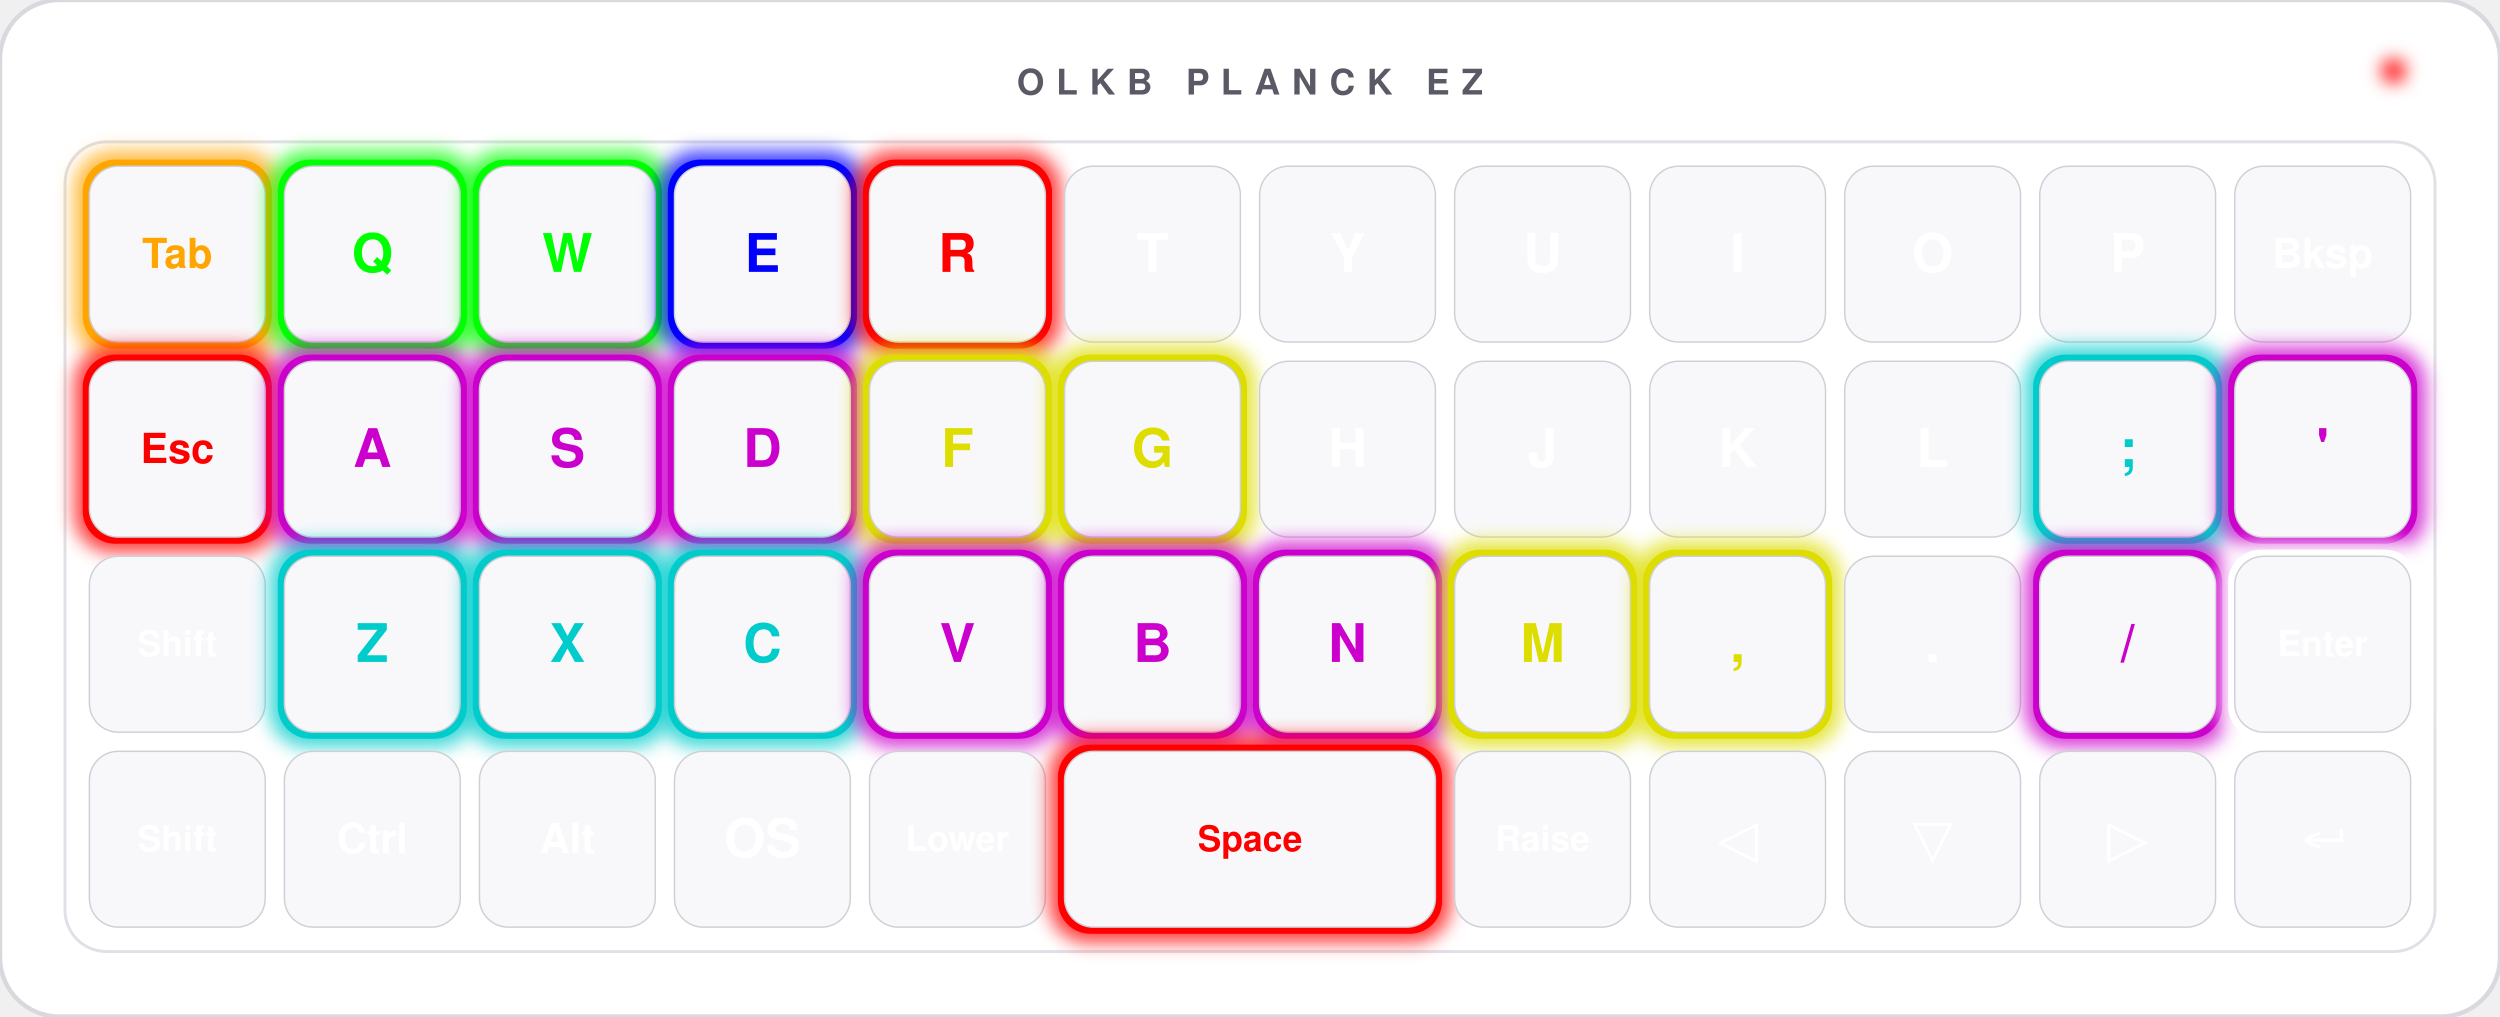
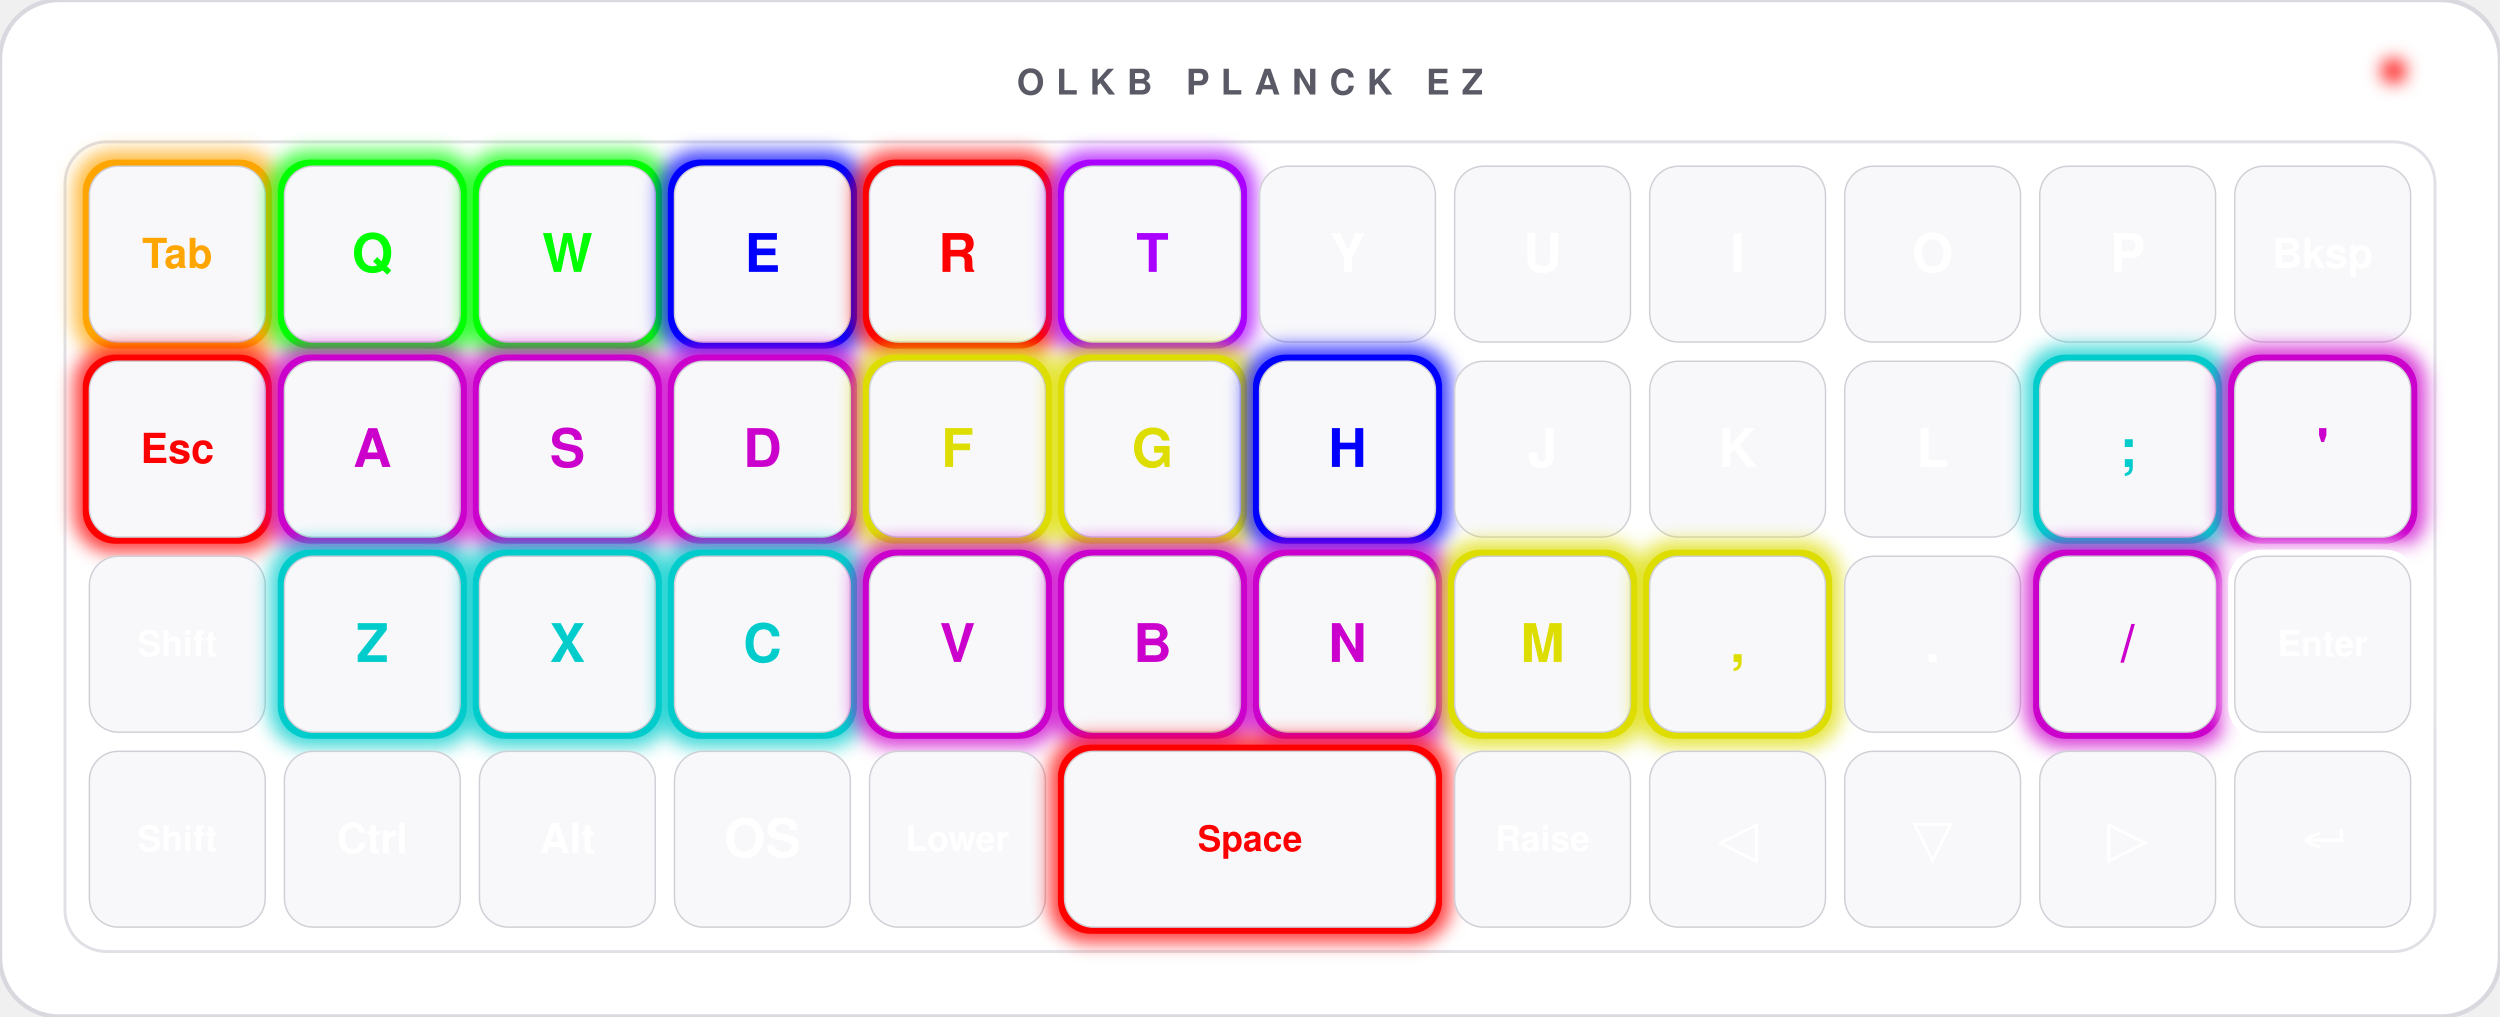
<svg xmlns="http://www.w3.org/2000/svg" baseProfile="full" height="344" version="1.1" viewBox="0 0 846 344" width="846">
  <defs>
    <filter height="220%" id="glow-s" width="220%" x="-60%" y="-60%">
      <feGaussianBlur in="SourceGraphic" stdDeviation="3" />
    </filter>
    <filter height="300%" id="glow-m" width="300%" x="-100%" y="-100%">
      <feGaussianBlur in="SourceGraphic" stdDeviation="3" />
    </filter>
    <filter height="140%" id="cap-shadow" width="140%" x="-20%" y="-20%">
      <feGaussianBlur in="SourceAlpha" stdDeviation="1.5" />
      <feOffset dx="0" dy="1.5" in="SourceGraphic" result="off" />
      <feFlood flood-color="#000000" flood-opacity="0.18" />
      <feComposite in="SourceGraphic" in2="off" operator="over" />
    </filter>
-     <mask id="m-4bebc723">
+     <mask id="m-67794fb0">
      <rect fill="#ffffff" height="60" rx="10" ry="10" width="60" x="30" y="56" />
      <text fill="#000000" font-family="Helvetica, Arial, sans-serif" font-size="14" font-weight="bold" text-anchor="middle" x="60.0" y="90.667">Tab</text>
    </mask>
-     <mask id="m-1d543d0d">
+     <mask id="m-7335dfc0">
      <rect fill="#ffffff" height="60" rx="10" ry="10" width="60" x="96" y="56" />
      <text fill="#000000" font-family="Helvetica, Arial, sans-serif" font-size="18" font-weight="bold" text-anchor="middle" x="126.0" y="92.0">Q</text>
    </mask>
-     <mask id="m-1dc364b4">
+     <mask id="m-82e383d1">
      <rect fill="#ffffff" height="60" rx="10" ry="10" width="60" x="162" y="56" />
      <text fill="#000000" font-family="Helvetica, Arial, sans-serif" font-size="18" font-weight="bold" text-anchor="middle" x="192.0" y="92.0">W</text>
    </mask>
-     <mask id="m-b47083cd">
+     <mask id="m-cc3ed3a5">
      <rect fill="#ffffff" height="60" rx="10" ry="10" width="60" x="228" y="56" />
      <text fill="#000000" font-family="Helvetica, Arial, sans-serif" font-size="18" font-weight="bold" text-anchor="middle" x="258.0" y="92.0">E</text>
    </mask>
-     <mask id="m-c0cf476c">
+     <mask id="m-520faf02">
      <rect fill="#ffffff" height="60" rx="10" ry="10" width="60" x="294" y="56" />
      <text fill="#000000" font-family="Helvetica, Arial, sans-serif" font-size="18" font-weight="bold" text-anchor="middle" x="324.0" y="92.0">R</text>
    </mask>
-     <mask id="m-245e625b">
+     <mask id="m-ecf5ebd9">
      <rect fill="#ffffff" height="60" rx="10" ry="10" width="60" x="360" y="56" />
      <text fill="#000000" font-family="Helvetica, Arial, sans-serif" font-size="18" font-weight="bold" text-anchor="middle" x="390.0" y="92.0">T</text>
    </mask>
-     <mask id="m-4673d43e">
+     <mask id="m-eaa6a2c7">
      <rect fill="#ffffff" height="60" rx="10" ry="10" width="60" x="426" y="56" />
      <text fill="#000000" font-family="Helvetica, Arial, sans-serif" font-size="18" font-weight="bold" text-anchor="middle" x="456.0" y="92.0">Y</text>
    </mask>
-     <mask id="m-636201d2">
+     <mask id="m-383c3faf">
      <rect fill="#ffffff" height="60" rx="10" ry="10" width="60" x="492" y="56" />
      <text fill="#000000" font-family="Helvetica, Arial, sans-serif" font-size="18" font-weight="bold" text-anchor="middle" x="522.0" y="92.0">U</text>
    </mask>
-     <mask id="m-1cb62638">
+     <mask id="m-e0f8a4b1">
      <rect fill="#ffffff" height="60" rx="10" ry="10" width="60" x="558" y="56" />
      <text fill="#000000" font-family="Helvetica, Arial, sans-serif" font-size="18" font-weight="bold" text-anchor="middle" x="588.0" y="92.0">I</text>
    </mask>
-     <mask id="m-4385e521">
+     <mask id="m-7e128281">
      <rect fill="#ffffff" height="60" rx="10" ry="10" width="60" x="624" y="56" />
      <text fill="#000000" font-family="Helvetica, Arial, sans-serif" font-size="18" font-weight="bold" text-anchor="middle" x="654.0" y="92.0">O</text>
    </mask>
-     <mask id="m-450297c4">
+     <mask id="m-7dde2a0f">
      <rect fill="#ffffff" height="60" rx="10" ry="10" width="60" x="690" y="56" />
      <text fill="#000000" font-family="Helvetica, Arial, sans-serif" font-size="18" font-weight="bold" text-anchor="middle" x="720.0" y="92.0">P</text>
    </mask>
-     <mask id="m-12b77dec">
+     <mask id="m-be515558">
      <rect fill="#ffffff" height="60" rx="10" ry="10" width="60" x="756" y="56" />
      <text fill="#000000" font-family="Helvetica, Arial, sans-serif" font-size="14" font-weight="bold" text-anchor="middle" x="786.0" y="90.667">Bksp</text>
    </mask>
-     <mask id="m-ed2a4bed">
+     <mask id="m-81ec6cc4">
      <rect fill="#ffffff" height="60" rx="10" ry="10" width="60" x="30" y="122" />
      <text fill="#000000" font-family="Helvetica, Arial, sans-serif" font-size="14" font-weight="bold" text-anchor="middle" x="60.0" y="156.667">Esc</text>
    </mask>
-     <mask id="m-91e0486f">
+     <mask id="m-1c37589f">
      <rect fill="#ffffff" height="60" rx="10" ry="10" width="60" x="96" y="122" />
      <text fill="#000000" font-family="Helvetica, Arial, sans-serif" font-size="18" font-weight="bold" text-anchor="middle" x="126.0" y="158.0">A</text>
    </mask>
-     <mask id="m-6e46ccf6">
+     <mask id="m-65c56baf">
      <rect fill="#ffffff" height="60" rx="10" ry="10" width="60" x="162" y="122" />
      <text fill="#000000" font-family="Helvetica, Arial, sans-serif" font-size="18" font-weight="bold" text-anchor="middle" x="192.0" y="158.0">S</text>
    </mask>
-     <mask id="m-f11f419a">
+     <mask id="m-c37eabe4">
      <rect fill="#ffffff" height="60" rx="10" ry="10" width="60" x="228" y="122" />
      <text fill="#000000" font-family="Helvetica, Arial, sans-serif" font-size="18" font-weight="bold" text-anchor="middle" x="258.0" y="158.0">D</text>
    </mask>
-     <mask id="m-d276b859">
+     <mask id="m-6f14ca38">
      <rect fill="#ffffff" height="60" rx="10" ry="10" width="60" x="294" y="122" />
      <text fill="#000000" font-family="Helvetica, Arial, sans-serif" font-size="18" font-weight="bold" text-anchor="middle" x="324.0" y="158.0">F</text>
    </mask>
-     <mask id="m-753d4282">
+     <mask id="m-500f0c62">
      <rect fill="#ffffff" height="60" rx="10" ry="10" width="60" x="360" y="122" />
      <text fill="#000000" font-family="Helvetica, Arial, sans-serif" font-size="18" font-weight="bold" text-anchor="middle" x="390.0" y="158.0">G</text>
    </mask>
-     <mask id="m-1c0a0813">
+     <mask id="m-99b2ea01">
      <rect fill="#ffffff" height="60" rx="10" ry="10" width="60" x="426" y="122" />
      <text fill="#000000" font-family="Helvetica, Arial, sans-serif" font-size="18" font-weight="bold" text-anchor="middle" x="456.0" y="158.0">H</text>
    </mask>
-     <mask id="m-b081ed55">
+     <mask id="m-8afd3bf5">
      <rect fill="#ffffff" height="60" rx="10" ry="10" width="60" x="492" y="122" />
      <text fill="#000000" font-family="Helvetica, Arial, sans-serif" font-size="18" font-weight="bold" text-anchor="middle" x="522.0" y="158.0">J</text>
    </mask>
-     <mask id="m-4aeda8ba">
+     <mask id="m-cdd1d25a">
      <rect fill="#ffffff" height="60" rx="10" ry="10" width="60" x="558" y="122" />
      <text fill="#000000" font-family="Helvetica, Arial, sans-serif" font-size="18" font-weight="bold" text-anchor="middle" x="588.0" y="158.0">K</text>
    </mask>
-     <mask id="m-74bcb6f3">
+     <mask id="m-edcdf8ae">
      <rect fill="#ffffff" height="60" rx="10" ry="10" width="60" x="624" y="122" />
      <text fill="#000000" font-family="Helvetica, Arial, sans-serif" font-size="18" font-weight="bold" text-anchor="middle" x="654.0" y="158.0">L</text>
    </mask>
-     <mask id="m-9c55eff4">
+     <mask id="m-9a842033">
      <rect fill="#ffffff" height="60" rx="10" ry="10" width="60" x="690" y="122" />
      <text fill="#000000" font-family="Helvetica, Arial, sans-serif" font-size="18" font-weight="bold" text-anchor="middle" x="720.0" y="158.0">;</text>
    </mask>
-     <mask id="m-2550ad01">
+     <mask id="m-bcb18eef">
      <rect fill="#ffffff" height="60" rx="10" ry="10" width="60" x="756" y="122" />
      <text fill="#000000" font-family="Helvetica, Arial, sans-serif" font-size="18" font-weight="bold" text-anchor="middle" x="786.0" y="158.0">'</text>
    </mask>
-     <mask id="m-53ba5082">
+     <mask id="m-1dd1025f">
      <rect fill="#ffffff" height="60" rx="10" ry="10" width="60" x="30" y="188" />
      <text fill="#000000" font-family="Helvetica, Arial, sans-serif" font-size="12" font-weight="bold" text-anchor="middle" x="60.0" y="222.0">Shift</text>
    </mask>
-     <mask id="m-be128350">
+     <mask id="m-ae4f9a6c">
      <rect fill="#ffffff" height="60" rx="10" ry="10" width="60" x="96" y="188" />
      <text fill="#000000" font-family="Helvetica, Arial, sans-serif" font-size="18" font-weight="bold" text-anchor="middle" x="126.0" y="224.0">Z</text>
    </mask>
-     <mask id="m-5a2a6ea0">
+     <mask id="m-fd88bb5d">
      <rect fill="#ffffff" height="60" rx="10" ry="10" width="60" x="162" y="188" />
      <text fill="#000000" font-family="Helvetica, Arial, sans-serif" font-size="18" font-weight="bold" text-anchor="middle" x="192.0" y="224.0">X</text>
    </mask>
-     <mask id="m-0a8fb835">
+     <mask id="m-7ef95526">
      <rect fill="#ffffff" height="60" rx="10" ry="10" width="60" x="228" y="188" />
      <text fill="#000000" font-family="Helvetica, Arial, sans-serif" font-size="18" font-weight="bold" text-anchor="middle" x="258.0" y="224.0">C</text>
    </mask>
-     <mask id="m-c620d416">
+     <mask id="m-37e395dc">
      <rect fill="#ffffff" height="60" rx="10" ry="10" width="60" x="294" y="188" />
      <text fill="#000000" font-family="Helvetica, Arial, sans-serif" font-size="18" font-weight="bold" text-anchor="middle" x="324.0" y="224.0">V</text>
    </mask>
-     <mask id="m-1d2339dd">
+     <mask id="m-c61d22f0">
      <rect fill="#ffffff" height="60" rx="10" ry="10" width="60" x="360" y="188" />
      <text fill="#000000" font-family="Helvetica, Arial, sans-serif" font-size="18" font-weight="bold" text-anchor="middle" x="390.0" y="224.0">B</text>
    </mask>
-     <mask id="m-d9c82f28">
+     <mask id="m-c31346af">
      <rect fill="#ffffff" height="60" rx="10" ry="10" width="60" x="426" y="188" />
      <text fill="#000000" font-family="Helvetica, Arial, sans-serif" font-size="18" font-weight="bold" text-anchor="middle" x="456.0" y="224.0">N</text>
    </mask>
-     <mask id="m-2f094ae5">
+     <mask id="m-dfc01ae6">
      <rect fill="#ffffff" height="60" rx="10" ry="10" width="60" x="492" y="188" />
      <text fill="#000000" font-family="Helvetica, Arial, sans-serif" font-size="18" font-weight="bold" text-anchor="middle" x="522.0" y="224.0">M</text>
    </mask>
-     <mask id="m-2e5e3f69">
+     <mask id="m-7d9417fd">
      <rect fill="#ffffff" height="60" rx="10" ry="10" width="60" x="558" y="188" />
      <text fill="#000000" font-family="Helvetica, Arial, sans-serif" font-size="18" font-weight="bold" text-anchor="middle" x="588.0" y="224.0">,</text>
    </mask>
-     <mask id="m-f28e5d2b">
+     <mask id="m-91c2fd58">
      <rect fill="#ffffff" height="60" rx="10" ry="10" width="60" x="624" y="188" />
      <text fill="#000000" font-family="Helvetica, Arial, sans-serif" font-size="18" font-weight="bold" text-anchor="middle" x="654.0" y="224.0">.</text>
    </mask>
-     <mask id="m-cbdfbd0e">
+     <mask id="m-75776a80">
      <rect fill="#ffffff" height="60" rx="10" ry="10" width="60" x="690" y="188" />
      <text fill="#000000" font-family="Helvetica, Arial, sans-serif" font-size="18" font-weight="bold" text-anchor="middle" x="720.0" y="224.0">/</text>
    </mask>
-     <mask id="m-5364ffca">
+     <mask id="m-3a4b5fe8">
      <rect fill="#ffffff" height="60" rx="10" ry="10" width="60" x="756" y="188" />
      <text fill="#000000" font-family="Helvetica, Arial, sans-serif" font-size="12" font-weight="bold" text-anchor="middle" x="786.0" y="222.0">Enter</text>
    </mask>
-     <mask id="m-dcb715a2">
+     <mask id="m-96dde8e7">
      <rect fill="#ffffff" height="60" rx="10" ry="10" width="60" x="30" y="254" />
      <text fill="#000000" font-family="Helvetica, Arial, sans-serif" font-size="12" font-weight="bold" text-anchor="middle" x="60.0" y="288.0">Shift</text>
    </mask>
-     <mask id="m-cda87042">
+     <mask id="m-e9061278">
      <rect fill="#ffffff" height="60" rx="10" ry="10" width="60" x="96" y="254" />
      <text fill="#000000" font-family="Helvetica, Arial, sans-serif" font-size="14" font-weight="bold" text-anchor="middle" x="126.0" y="288.667">Ctrl</text>
    </mask>
-     <mask id="m-ddb2d025">
+     <mask id="m-c94d8c2a">
      <rect fill="#ffffff" height="60" rx="10" ry="10" width="60" x="162" y="254" />
      <text fill="#000000" font-family="Helvetica, Arial, sans-serif" font-size="14" font-weight="bold" text-anchor="middle" x="192.0" y="288.667">Alt</text>
    </mask>
-     <mask id="m-01106bdb">
+     <mask id="m-316e85d9">
      <rect fill="#ffffff" height="60" rx="10" ry="10" width="60" x="228" y="254" />
      <text fill="#000000" font-family="Helvetica, Arial, sans-serif" font-size="18" font-weight="bold" text-anchor="middle" x="258.0" y="290.0">OS</text>
    </mask>
-     <mask id="m-0b56fdfd">
+     <mask id="m-09553e66">
      <rect fill="#ffffff" height="60" rx="10" ry="10" width="60" x="294" y="254" />
      <text fill="#000000" font-family="Helvetica, Arial, sans-serif" font-size="12" font-weight="bold" text-anchor="middle" x="324.0" y="288.0">Lower</text>
    </mask>
-     <mask id="m-a56e5f18">
+     <mask id="m-e98d8cfe">
      <rect fill="#ffffff" height="60" rx="10" ry="10" width="126" x="360" y="254" />
      <text fill="#000000" font-family="Helvetica, Arial, sans-serif" font-size="12" font-weight="bold" text-anchor="middle" x="423.0" y="288.0">Space</text>
    </mask>
-     <mask id="m-0b8853c3">
+     <mask id="m-20c84058">
      <rect fill="#ffffff" height="60" rx="10" ry="10" width="60" x="492" y="254" />
      <text fill="#000000" font-family="Helvetica, Arial, sans-serif" font-size="12" font-weight="bold" text-anchor="middle" x="522.0" y="288.0">Raise</text>
    </mask>
-     <mask id="m-29f75237">
+     <mask id="m-e2847dbb">
      <rect fill="#ffffff" height="60" rx="10" ry="10" width="60" x="558" y="254" />
      <text fill="#000000" font-family="Helvetica, Arial, sans-serif" font-size="18" font-weight="bold" text-anchor="middle" x="588.0" y="290.0">◁</text>
    </mask>
-     <mask id="m-062e9214">
+     <mask id="m-6300aee9">
      <rect fill="#ffffff" height="60" rx="10" ry="10" width="60" x="624" y="254" />
      <text fill="#000000" font-family="Helvetica, Arial, sans-serif" font-size="18" font-weight="bold" text-anchor="middle" x="654.0" y="290.0">▽</text>
    </mask>
-     <mask id="m-0e903448">
+     <mask id="m-68b5e9a4">
      <rect fill="#ffffff" height="60" rx="10" ry="10" width="60" x="690" y="254" />
      <text fill="#000000" font-family="Helvetica, Arial, sans-serif" font-size="18" font-weight="bold" text-anchor="middle" x="720.0" y="290.0">▷</text>
    </mask>
-     <mask id="m-51254921">
+     <mask id="m-1f77ee55">
      <rect fill="#ffffff" height="60" rx="10" ry="10" width="60" x="756" y="254" />
      <text fill="#000000" font-family="Helvetica, Arial, sans-serif" font-size="18" font-weight="bold" text-anchor="middle" x="786.0" y="290.0">↵</text>
    </mask>
  </defs>
  <rect fill="#ffffff" height="344" rx="20" ry="20" stroke="#d8d8de" stroke-width="1.5" width="846" x="0" y="0" />
  <rect fill="#ffffff" height="328" rx="14" ry="14" stroke="none" width="830" x="8" y="8" />
  <rect fill="#ffffff" height="274" rx="14" ry="14" stroke="#e0e0e6" stroke-width="1" width="802" x="22" y="48" />
  <text fill="#5a5a66" font-family="Helvetica, Arial, sans-serif" font-size="12" font-weight="bold" letter-spacing="4" text-anchor="middle" x="423.0" y="32">OLKB  PLANCK  EZ</text>
  <circle cx="810" cy="24" fill="#ff0000" filter="url(#glow-m)" r="4" />
  <rect fill="#ffa500" height="64" rx="11" ry="11" width="64" x="28" y="54" />
  <rect fill="#ffa500" filter="url(#glow-s)" height="70" opacity="0.75" rx="13" ry="13" width="70" x="25" y="51" />
-   <rect fill="#f8f8fb" filter="url(#cap-shadow)" height="60" mask="url(#m-4bebc723)" rx="10" ry="10" stroke="#cfcfd6" stroke-width="1" width="60" x="30" y="56" />
+   <rect fill="#f8f8fb" filter="url(#cap-shadow)" height="60" mask="url(#m-67794fb0)" rx="10" ry="10" stroke="#cfcfd6" stroke-width="1" width="60" x="30" y="56" />
  <rect fill="#00ff00" height="64" rx="11" ry="11" width="64" x="94" y="54" />
  <rect fill="#00ff00" filter="url(#glow-s)" height="70" opacity="0.75" rx="13" ry="13" width="70" x="91" y="51" />
-   <rect fill="#f8f8fb" filter="url(#cap-shadow)" height="60" mask="url(#m-1d543d0d)" rx="10" ry="10" stroke="#cfcfd6" stroke-width="1" width="60" x="96" y="56" />
+   <rect fill="#f8f8fb" filter="url(#cap-shadow)" height="60" mask="url(#m-7335dfc0)" rx="10" ry="10" stroke="#cfcfd6" stroke-width="1" width="60" x="96" y="56" />
  <rect fill="#00ff00" height="64" rx="11" ry="11" width="64" x="160" y="54" />
  <rect fill="#00ff00" filter="url(#glow-s)" height="70" opacity="0.75" rx="13" ry="13" width="70" x="157" y="51" />
-   <rect fill="#f8f8fb" filter="url(#cap-shadow)" height="60" mask="url(#m-1dc364b4)" rx="10" ry="10" stroke="#cfcfd6" stroke-width="1" width="60" x="162" y="56" />
+   <rect fill="#f8f8fb" filter="url(#cap-shadow)" height="60" mask="url(#m-82e383d1)" rx="10" ry="10" stroke="#cfcfd6" stroke-width="1" width="60" x="162" y="56" />
  <rect fill="#0000ff" height="64" rx="11" ry="11" width="64" x="226" y="54" />
  <rect fill="#0000ff" filter="url(#glow-s)" height="70" opacity="0.75" rx="13" ry="13" width="70" x="223" y="51" />
-   <rect fill="#f8f8fb" filter="url(#cap-shadow)" height="60" mask="url(#m-b47083cd)" rx="10" ry="10" stroke="#cfcfd6" stroke-width="1" width="60" x="228" y="56" />
+   <rect fill="#f8f8fb" filter="url(#cap-shadow)" height="60" mask="url(#m-cc3ed3a5)" rx="10" ry="10" stroke="#cfcfd6" stroke-width="1" width="60" x="228" y="56" />
  <rect fill="#ff0000" height="64" rx="11" ry="11" width="64" x="292" y="54" />
  <rect fill="#ff0000" filter="url(#glow-s)" height="70" opacity="0.75" rx="13" ry="13" width="70" x="289" y="51" />
-   <rect fill="#f8f8fb" filter="url(#cap-shadow)" height="60" mask="url(#m-c0cf476c)" rx="10" ry="10" stroke="#cfcfd6" stroke-width="1" width="60" x="294" y="56" />
-   <rect fill="#f8f8fb" filter="url(#cap-shadow)" height="60" mask="url(#m-245e625b)" rx="10" ry="10" stroke="#cfcfd6" stroke-width="1" width="60" x="360" y="56" />
-   <rect fill="#f8f8fb" filter="url(#cap-shadow)" height="60" mask="url(#m-4673d43e)" rx="10" ry="10" stroke="#cfcfd6" stroke-width="1" width="60" x="426" y="56" />
-   <rect fill="#f8f8fb" filter="url(#cap-shadow)" height="60" mask="url(#m-636201d2)" rx="10" ry="10" stroke="#cfcfd6" stroke-width="1" width="60" x="492" y="56" />
-   <rect fill="#f8f8fb" filter="url(#cap-shadow)" height="60" mask="url(#m-1cb62638)" rx="10" ry="10" stroke="#cfcfd6" stroke-width="1" width="60" x="558" y="56" />
-   <rect fill="#f8f8fb" filter="url(#cap-shadow)" height="60" mask="url(#m-4385e521)" rx="10" ry="10" stroke="#cfcfd6" stroke-width="1" width="60" x="624" y="56" />
-   <rect fill="#f8f8fb" filter="url(#cap-shadow)" height="60" mask="url(#m-450297c4)" rx="10" ry="10" stroke="#cfcfd6" stroke-width="1" width="60" x="690" y="56" />
-   <rect fill="#f8f8fb" filter="url(#cap-shadow)" height="60" mask="url(#m-12b77dec)" rx="10" ry="10" stroke="#cfcfd6" stroke-width="1" width="60" x="756" y="56" />
+   <rect fill="#f8f8fb" filter="url(#cap-shadow)" height="60" mask="url(#m-520faf02)" rx="10" ry="10" stroke="#cfcfd6" stroke-width="1" width="60" x="294" y="56" />
+   <rect fill="#aa00ff" height="64" rx="11" ry="11" width="64" x="358" y="54" />
+   <rect fill="#aa00ff" filter="url(#glow-s)" height="70" opacity="0.75" rx="13" ry="13" width="70" x="355" y="51" />
+   <rect fill="#f8f8fb" filter="url(#cap-shadow)" height="60" mask="url(#m-ecf5ebd9)" rx="10" ry="10" stroke="#cfcfd6" stroke-width="1" width="60" x="360" y="56" />
+   <rect fill="#f8f8fb" filter="url(#cap-shadow)" height="60" mask="url(#m-eaa6a2c7)" rx="10" ry="10" stroke="#cfcfd6" stroke-width="1" width="60" x="426" y="56" />
+   <rect fill="#f8f8fb" filter="url(#cap-shadow)" height="60" mask="url(#m-383c3faf)" rx="10" ry="10" stroke="#cfcfd6" stroke-width="1" width="60" x="492" y="56" />
+   <rect fill="#f8f8fb" filter="url(#cap-shadow)" height="60" mask="url(#m-e0f8a4b1)" rx="10" ry="10" stroke="#cfcfd6" stroke-width="1" width="60" x="558" y="56" />
+   <rect fill="#f8f8fb" filter="url(#cap-shadow)" height="60" mask="url(#m-7e128281)" rx="10" ry="10" stroke="#cfcfd6" stroke-width="1" width="60" x="624" y="56" />
+   <rect fill="#f8f8fb" filter="url(#cap-shadow)" height="60" mask="url(#m-7dde2a0f)" rx="10" ry="10" stroke="#cfcfd6" stroke-width="1" width="60" x="690" y="56" />
+   <rect fill="#f8f8fb" filter="url(#cap-shadow)" height="60" mask="url(#m-be515558)" rx="10" ry="10" stroke="#cfcfd6" stroke-width="1" width="60" x="756" y="56" />
  <rect fill="#ff0000" height="64" rx="11" ry="11" width="64" x="28" y="120" />
  <rect fill="#ff0000" filter="url(#glow-s)" height="70" opacity="0.75" rx="13" ry="13" width="70" x="25" y="117" />
-   <rect fill="#f8f8fb" filter="url(#cap-shadow)" height="60" mask="url(#m-ed2a4bed)" rx="10" ry="10" stroke="#cfcfd6" stroke-width="1" width="60" x="30" y="122" />
+   <rect fill="#f8f8fb" filter="url(#cap-shadow)" height="60" mask="url(#m-81ec6cc4)" rx="10" ry="10" stroke="#cfcfd6" stroke-width="1" width="60" x="30" y="122" />
  <rect fill="#cc00cc" height="64" rx="11" ry="11" width="64" x="94" y="120" />
  <rect fill="#cc00cc" filter="url(#glow-s)" height="70" opacity="0.75" rx="13" ry="13" width="70" x="91" y="117" />
-   <rect fill="#f8f8fb" filter="url(#cap-shadow)" height="60" mask="url(#m-91e0486f)" rx="10" ry="10" stroke="#cfcfd6" stroke-width="1" width="60" x="96" y="122" />
+   <rect fill="#f8f8fb" filter="url(#cap-shadow)" height="60" mask="url(#m-1c37589f)" rx="10" ry="10" stroke="#cfcfd6" stroke-width="1" width="60" x="96" y="122" />
  <rect fill="#cc00cc" height="64" rx="11" ry="11" width="64" x="160" y="120" />
  <rect fill="#cc00cc" filter="url(#glow-s)" height="70" opacity="0.75" rx="13" ry="13" width="70" x="157" y="117" />
-   <rect fill="#f8f8fb" filter="url(#cap-shadow)" height="60" mask="url(#m-6e46ccf6)" rx="10" ry="10" stroke="#cfcfd6" stroke-width="1" width="60" x="162" y="122" />
+   <rect fill="#f8f8fb" filter="url(#cap-shadow)" height="60" mask="url(#m-65c56baf)" rx="10" ry="10" stroke="#cfcfd6" stroke-width="1" width="60" x="162" y="122" />
  <rect fill="#cc00cc" height="64" rx="11" ry="11" width="64" x="226" y="120" />
  <rect fill="#cc00cc" filter="url(#glow-s)" height="70" opacity="0.75" rx="13" ry="13" width="70" x="223" y="117" />
-   <rect fill="#f8f8fb" filter="url(#cap-shadow)" height="60" mask="url(#m-f11f419a)" rx="10" ry="10" stroke="#cfcfd6" stroke-width="1" width="60" x="228" y="122" />
+   <rect fill="#f8f8fb" filter="url(#cap-shadow)" height="60" mask="url(#m-c37eabe4)" rx="10" ry="10" stroke="#cfcfd6" stroke-width="1" width="60" x="228" y="122" />
  <rect fill="#dddd00" height="64" rx="11" ry="11" width="64" x="292" y="120" />
  <rect fill="#dddd00" filter="url(#glow-s)" height="70" opacity="0.75" rx="13" ry="13" width="70" x="289" y="117" />
-   <rect fill="#f8f8fb" filter="url(#cap-shadow)" height="60" mask="url(#m-d276b859)" rx="10" ry="10" stroke="#cfcfd6" stroke-width="1" width="60" x="294" y="122" />
+   <rect fill="#f8f8fb" filter="url(#cap-shadow)" height="60" mask="url(#m-6f14ca38)" rx="10" ry="10" stroke="#cfcfd6" stroke-width="1" width="60" x="294" y="122" />
  <rect fill="#dddd00" height="64" rx="11" ry="11" width="64" x="358" y="120" />
  <rect fill="#dddd00" filter="url(#glow-s)" height="70" opacity="0.75" rx="13" ry="13" width="70" x="355" y="117" />
-   <rect fill="#f8f8fb" filter="url(#cap-shadow)" height="60" mask="url(#m-753d4282)" rx="10" ry="10" stroke="#cfcfd6" stroke-width="1" width="60" x="360" y="122" />
-   <rect fill="#f8f8fb" filter="url(#cap-shadow)" height="60" mask="url(#m-1c0a0813)" rx="10" ry="10" stroke="#cfcfd6" stroke-width="1" width="60" x="426" y="122" />
-   <rect fill="#f8f8fb" filter="url(#cap-shadow)" height="60" mask="url(#m-b081ed55)" rx="10" ry="10" stroke="#cfcfd6" stroke-width="1" width="60" x="492" y="122" />
-   <rect fill="#f8f8fb" filter="url(#cap-shadow)" height="60" mask="url(#m-4aeda8ba)" rx="10" ry="10" stroke="#cfcfd6" stroke-width="1" width="60" x="558" y="122" />
-   <rect fill="#f8f8fb" filter="url(#cap-shadow)" height="60" mask="url(#m-74bcb6f3)" rx="10" ry="10" stroke="#cfcfd6" stroke-width="1" width="60" x="624" y="122" />
+   <rect fill="#f8f8fb" filter="url(#cap-shadow)" height="60" mask="url(#m-500f0c62)" rx="10" ry="10" stroke="#cfcfd6" stroke-width="1" width="60" x="360" y="122" />
+   <rect fill="#0000ff" height="64" rx="11" ry="11" width="64" x="424" y="120" />
+   <rect fill="#0000ff" filter="url(#glow-s)" height="70" opacity="0.75" rx="13" ry="13" width="70" x="421" y="117" />
+   <rect fill="#f8f8fb" filter="url(#cap-shadow)" height="60" mask="url(#m-99b2ea01)" rx="10" ry="10" stroke="#cfcfd6" stroke-width="1" width="60" x="426" y="122" />
+   <rect fill="#f8f8fb" filter="url(#cap-shadow)" height="60" mask="url(#m-8afd3bf5)" rx="10" ry="10" stroke="#cfcfd6" stroke-width="1" width="60" x="492" y="122" />
+   <rect fill="#f8f8fb" filter="url(#cap-shadow)" height="60" mask="url(#m-cdd1d25a)" rx="10" ry="10" stroke="#cfcfd6" stroke-width="1" width="60" x="558" y="122" />
+   <rect fill="#f8f8fb" filter="url(#cap-shadow)" height="60" mask="url(#m-edcdf8ae)" rx="10" ry="10" stroke="#cfcfd6" stroke-width="1" width="60" x="624" y="122" />
  <rect fill="#00cccc" height="64" rx="11" ry="11" width="64" x="688" y="120" />
  <rect fill="#00cccc" filter="url(#glow-s)" height="70" opacity="0.75" rx="13" ry="13" width="70" x="685" y="117" />
-   <rect fill="#f8f8fb" filter="url(#cap-shadow)" height="60" mask="url(#m-9c55eff4)" rx="10" ry="10" stroke="#cfcfd6" stroke-width="1" width="60" x="690" y="122" />
+   <rect fill="#f8f8fb" filter="url(#cap-shadow)" height="60" mask="url(#m-9a842033)" rx="10" ry="10" stroke="#cfcfd6" stroke-width="1" width="60" x="690" y="122" />
  <rect fill="#cc00cc" height="64" rx="11" ry="11" width="64" x="754" y="120" />
  <rect fill="#cc00cc" filter="url(#glow-s)" height="70" opacity="0.75" rx="13" ry="13" width="70" x="751" y="117" />
-   <rect fill="#f8f8fb" filter="url(#cap-shadow)" height="60" mask="url(#m-2550ad01)" rx="10" ry="10" stroke="#cfcfd6" stroke-width="1" width="60" x="756" y="122" />
-   <rect fill="#f8f8fb" filter="url(#cap-shadow)" height="60" mask="url(#m-53ba5082)" rx="10" ry="10" stroke="#cfcfd6" stroke-width="1" width="60" x="30" y="188" />
+   <rect fill="#f8f8fb" filter="url(#cap-shadow)" height="60" mask="url(#m-bcb18eef)" rx="10" ry="10" stroke="#cfcfd6" stroke-width="1" width="60" x="756" y="122" />
+   <rect fill="#f8f8fb" filter="url(#cap-shadow)" height="60" mask="url(#m-1dd1025f)" rx="10" ry="10" stroke="#cfcfd6" stroke-width="1" width="60" x="30" y="188" />
  <rect fill="#00cccc" height="64" rx="11" ry="11" width="64" x="94" y="186" />
  <rect fill="#00cccc" filter="url(#glow-s)" height="70" opacity="0.75" rx="13" ry="13" width="70" x="91" y="183" />
-   <rect fill="#f8f8fb" filter="url(#cap-shadow)" height="60" mask="url(#m-be128350)" rx="10" ry="10" stroke="#cfcfd6" stroke-width="1" width="60" x="96" y="188" />
+   <rect fill="#f8f8fb" filter="url(#cap-shadow)" height="60" mask="url(#m-ae4f9a6c)" rx="10" ry="10" stroke="#cfcfd6" stroke-width="1" width="60" x="96" y="188" />
  <rect fill="#00cccc" height="64" rx="11" ry="11" width="64" x="160" y="186" />
  <rect fill="#00cccc" filter="url(#glow-s)" height="70" opacity="0.75" rx="13" ry="13" width="70" x="157" y="183" />
-   <rect fill="#f8f8fb" filter="url(#cap-shadow)" height="60" mask="url(#m-5a2a6ea0)" rx="10" ry="10" stroke="#cfcfd6" stroke-width="1" width="60" x="162" y="188" />
+   <rect fill="#f8f8fb" filter="url(#cap-shadow)" height="60" mask="url(#m-fd88bb5d)" rx="10" ry="10" stroke="#cfcfd6" stroke-width="1" width="60" x="162" y="188" />
  <rect fill="#00cccc" height="64" rx="11" ry="11" width="64" x="226" y="186" />
  <rect fill="#00cccc" filter="url(#glow-s)" height="70" opacity="0.75" rx="13" ry="13" width="70" x="223" y="183" />
-   <rect fill="#f8f8fb" filter="url(#cap-shadow)" height="60" mask="url(#m-0a8fb835)" rx="10" ry="10" stroke="#cfcfd6" stroke-width="1" width="60" x="228" y="188" />
+   <rect fill="#f8f8fb" filter="url(#cap-shadow)" height="60" mask="url(#m-7ef95526)" rx="10" ry="10" stroke="#cfcfd6" stroke-width="1" width="60" x="228" y="188" />
  <rect fill="#cc00cc" height="64" rx="11" ry="11" width="64" x="292" y="186" />
  <rect fill="#cc00cc" filter="url(#glow-s)" height="70" opacity="0.75" rx="13" ry="13" width="70" x="289" y="183" />
-   <rect fill="#f8f8fb" filter="url(#cap-shadow)" height="60" mask="url(#m-c620d416)" rx="10" ry="10" stroke="#cfcfd6" stroke-width="1" width="60" x="294" y="188" />
+   <rect fill="#f8f8fb" filter="url(#cap-shadow)" height="60" mask="url(#m-37e395dc)" rx="10" ry="10" stroke="#cfcfd6" stroke-width="1" width="60" x="294" y="188" />
  <rect fill="#cc00cc" height="64" rx="11" ry="11" width="64" x="358" y="186" />
  <rect fill="#cc00cc" filter="url(#glow-s)" height="70" opacity="0.75" rx="13" ry="13" width="70" x="355" y="183" />
-   <rect fill="#f8f8fb" filter="url(#cap-shadow)" height="60" mask="url(#m-1d2339dd)" rx="10" ry="10" stroke="#cfcfd6" stroke-width="1" width="60" x="360" y="188" />
+   <rect fill="#f8f8fb" filter="url(#cap-shadow)" height="60" mask="url(#m-c61d22f0)" rx="10" ry="10" stroke="#cfcfd6" stroke-width="1" width="60" x="360" y="188" />
  <rect fill="#cc00cc" height="64" rx="11" ry="11" width="64" x="424" y="186" />
  <rect fill="#cc00cc" filter="url(#glow-s)" height="70" opacity="0.75" rx="13" ry="13" width="70" x="421" y="183" />
-   <rect fill="#f8f8fb" filter="url(#cap-shadow)" height="60" mask="url(#m-d9c82f28)" rx="10" ry="10" stroke="#cfcfd6" stroke-width="1" width="60" x="426" y="188" />
+   <rect fill="#f8f8fb" filter="url(#cap-shadow)" height="60" mask="url(#m-c31346af)" rx="10" ry="10" stroke="#cfcfd6" stroke-width="1" width="60" x="426" y="188" />
  <rect fill="#dddd00" height="64" rx="11" ry="11" width="64" x="490" y="186" />
  <rect fill="#dddd00" filter="url(#glow-s)" height="70" opacity="0.75" rx="13" ry="13" width="70" x="487" y="183" />
-   <rect fill="#f8f8fb" filter="url(#cap-shadow)" height="60" mask="url(#m-2f094ae5)" rx="10" ry="10" stroke="#cfcfd6" stroke-width="1" width="60" x="492" y="188" />
+   <rect fill="#f8f8fb" filter="url(#cap-shadow)" height="60" mask="url(#m-dfc01ae6)" rx="10" ry="10" stroke="#cfcfd6" stroke-width="1" width="60" x="492" y="188" />
  <rect fill="#dddd00" height="64" rx="11" ry="11" width="64" x="556" y="186" />
  <rect fill="#dddd00" filter="url(#glow-s)" height="70" opacity="0.75" rx="13" ry="13" width="70" x="553" y="183" />
-   <rect fill="#f8f8fb" filter="url(#cap-shadow)" height="60" mask="url(#m-2e5e3f69)" rx="10" ry="10" stroke="#cfcfd6" stroke-width="1" width="60" x="558" y="188" />
-   <rect fill="#f8f8fb" filter="url(#cap-shadow)" height="60" mask="url(#m-f28e5d2b)" rx="10" ry="10" stroke="#cfcfd6" stroke-width="1" width="60" x="624" y="188" />
+   <rect fill="#f8f8fb" filter="url(#cap-shadow)" height="60" mask="url(#m-7d9417fd)" rx="10" ry="10" stroke="#cfcfd6" stroke-width="1" width="60" x="558" y="188" />
+   <rect fill="#f8f8fb" filter="url(#cap-shadow)" height="60" mask="url(#m-91c2fd58)" rx="10" ry="10" stroke="#cfcfd6" stroke-width="1" width="60" x="624" y="188" />
  <rect fill="#cc00cc" height="64" rx="11" ry="11" width="64" x="688" y="186" />
  <rect fill="#cc00cc" filter="url(#glow-s)" height="70" opacity="0.75" rx="13" ry="13" width="70" x="685" y="183" />
-   <rect fill="#f8f8fb" filter="url(#cap-shadow)" height="60" mask="url(#m-cbdfbd0e)" rx="10" ry="10" stroke="#cfcfd6" stroke-width="1" width="60" x="690" y="188" />
+   <rect fill="#f8f8fb" filter="url(#cap-shadow)" height="60" mask="url(#m-75776a80)" rx="10" ry="10" stroke="#cfcfd6" stroke-width="1" width="60" x="690" y="188" />
  <rect fill="#ffffff" height="64" rx="11" ry="11" width="64" x="754" y="186" />
  <rect fill="#ffffff" filter="url(#glow-s)" height="70" opacity="0.75" rx="13" ry="13" width="70" x="751" y="183" />
-   <rect fill="#f8f8fb" filter="url(#cap-shadow)" height="60" mask="url(#m-5364ffca)" rx="10" ry="10" stroke="#cfcfd6" stroke-width="1" width="60" x="756" y="188" />
-   <rect fill="#f8f8fb" filter="url(#cap-shadow)" height="60" mask="url(#m-dcb715a2)" rx="10" ry="10" stroke="#cfcfd6" stroke-width="1" width="60" x="30" y="254" />
-   <rect fill="#f8f8fb" filter="url(#cap-shadow)" height="60" mask="url(#m-cda87042)" rx="10" ry="10" stroke="#cfcfd6" stroke-width="1" width="60" x="96" y="254" />
-   <rect fill="#f8f8fb" filter="url(#cap-shadow)" height="60" mask="url(#m-ddb2d025)" rx="10" ry="10" stroke="#cfcfd6" stroke-width="1" width="60" x="162" y="254" />
-   <rect fill="#f8f8fb" filter="url(#cap-shadow)" height="60" mask="url(#m-01106bdb)" rx="10" ry="10" stroke="#cfcfd6" stroke-width="1" width="60" x="228" y="254" />
-   <rect fill="#f8f8fb" filter="url(#cap-shadow)" height="60" mask="url(#m-0b56fdfd)" rx="10" ry="10" stroke="#cfcfd6" stroke-width="1" width="60" x="294" y="254" />
+   <rect fill="#f8f8fb" filter="url(#cap-shadow)" height="60" mask="url(#m-3a4b5fe8)" rx="10" ry="10" stroke="#cfcfd6" stroke-width="1" width="60" x="756" y="188" />
+   <rect fill="#f8f8fb" filter="url(#cap-shadow)" height="60" mask="url(#m-96dde8e7)" rx="10" ry="10" stroke="#cfcfd6" stroke-width="1" width="60" x="30" y="254" />
+   <rect fill="#f8f8fb" filter="url(#cap-shadow)" height="60" mask="url(#m-e9061278)" rx="10" ry="10" stroke="#cfcfd6" stroke-width="1" width="60" x="96" y="254" />
+   <rect fill="#f8f8fb" filter="url(#cap-shadow)" height="60" mask="url(#m-c94d8c2a)" rx="10" ry="10" stroke="#cfcfd6" stroke-width="1" width="60" x="162" y="254" />
+   <rect fill="#f8f8fb" filter="url(#cap-shadow)" height="60" mask="url(#m-316e85d9)" rx="10" ry="10" stroke="#cfcfd6" stroke-width="1" width="60" x="228" y="254" />
+   <rect fill="#f8f8fb" filter="url(#cap-shadow)" height="60" mask="url(#m-09553e66)" rx="10" ry="10" stroke="#cfcfd6" stroke-width="1" width="60" x="294" y="254" />
  <rect fill="#ff0000" height="64" rx="11" ry="11" width="130" x="358" y="252" />
  <rect fill="#ff0000" filter="url(#glow-s)" height="70" opacity="0.75" rx="13" ry="13" width="136" x="355" y="249" />
-   <rect fill="#f8f8fb" filter="url(#cap-shadow)" height="60" mask="url(#m-a56e5f18)" rx="10" ry="10" stroke="#cfcfd6" stroke-width="1" width="126" x="360" y="254" />
-   <rect fill="#f8f8fb" filter="url(#cap-shadow)" height="60" mask="url(#m-0b8853c3)" rx="10" ry="10" stroke="#cfcfd6" stroke-width="1" width="60" x="492" y="254" />
-   <rect fill="#f8f8fb" filter="url(#cap-shadow)" height="60" mask="url(#m-29f75237)" rx="10" ry="10" stroke="#cfcfd6" stroke-width="1" width="60" x="558" y="254" />
-   <rect fill="#f8f8fb" filter="url(#cap-shadow)" height="60" mask="url(#m-062e9214)" rx="10" ry="10" stroke="#cfcfd6" stroke-width="1" width="60" x="624" y="254" />
-   <rect fill="#f8f8fb" filter="url(#cap-shadow)" height="60" mask="url(#m-0e903448)" rx="10" ry="10" stroke="#cfcfd6" stroke-width="1" width="60" x="690" y="254" />
-   <rect fill="#f8f8fb" filter="url(#cap-shadow)" height="60" mask="url(#m-51254921)" rx="10" ry="10" stroke="#cfcfd6" stroke-width="1" width="60" x="756" y="254" />
+   <rect fill="#f8f8fb" filter="url(#cap-shadow)" height="60" mask="url(#m-e98d8cfe)" rx="10" ry="10" stroke="#cfcfd6" stroke-width="1" width="126" x="360" y="254" />
+   <rect fill="#f8f8fb" filter="url(#cap-shadow)" height="60" mask="url(#m-20c84058)" rx="10" ry="10" stroke="#cfcfd6" stroke-width="1" width="60" x="492" y="254" />
+   <rect fill="#f8f8fb" filter="url(#cap-shadow)" height="60" mask="url(#m-e2847dbb)" rx="10" ry="10" stroke="#cfcfd6" stroke-width="1" width="60" x="558" y="254" />
+   <rect fill="#f8f8fb" filter="url(#cap-shadow)" height="60" mask="url(#m-6300aee9)" rx="10" ry="10" stroke="#cfcfd6" stroke-width="1" width="60" x="624" y="254" />
+   <rect fill="#f8f8fb" filter="url(#cap-shadow)" height="60" mask="url(#m-68b5e9a4)" rx="10" ry="10" stroke="#cfcfd6" stroke-width="1" width="60" x="690" y="254" />
+   <rect fill="#f8f8fb" filter="url(#cap-shadow)" height="60" mask="url(#m-1f77ee55)" rx="10" ry="10" stroke="#cfcfd6" stroke-width="1" width="60" x="756" y="254" />
</svg>
